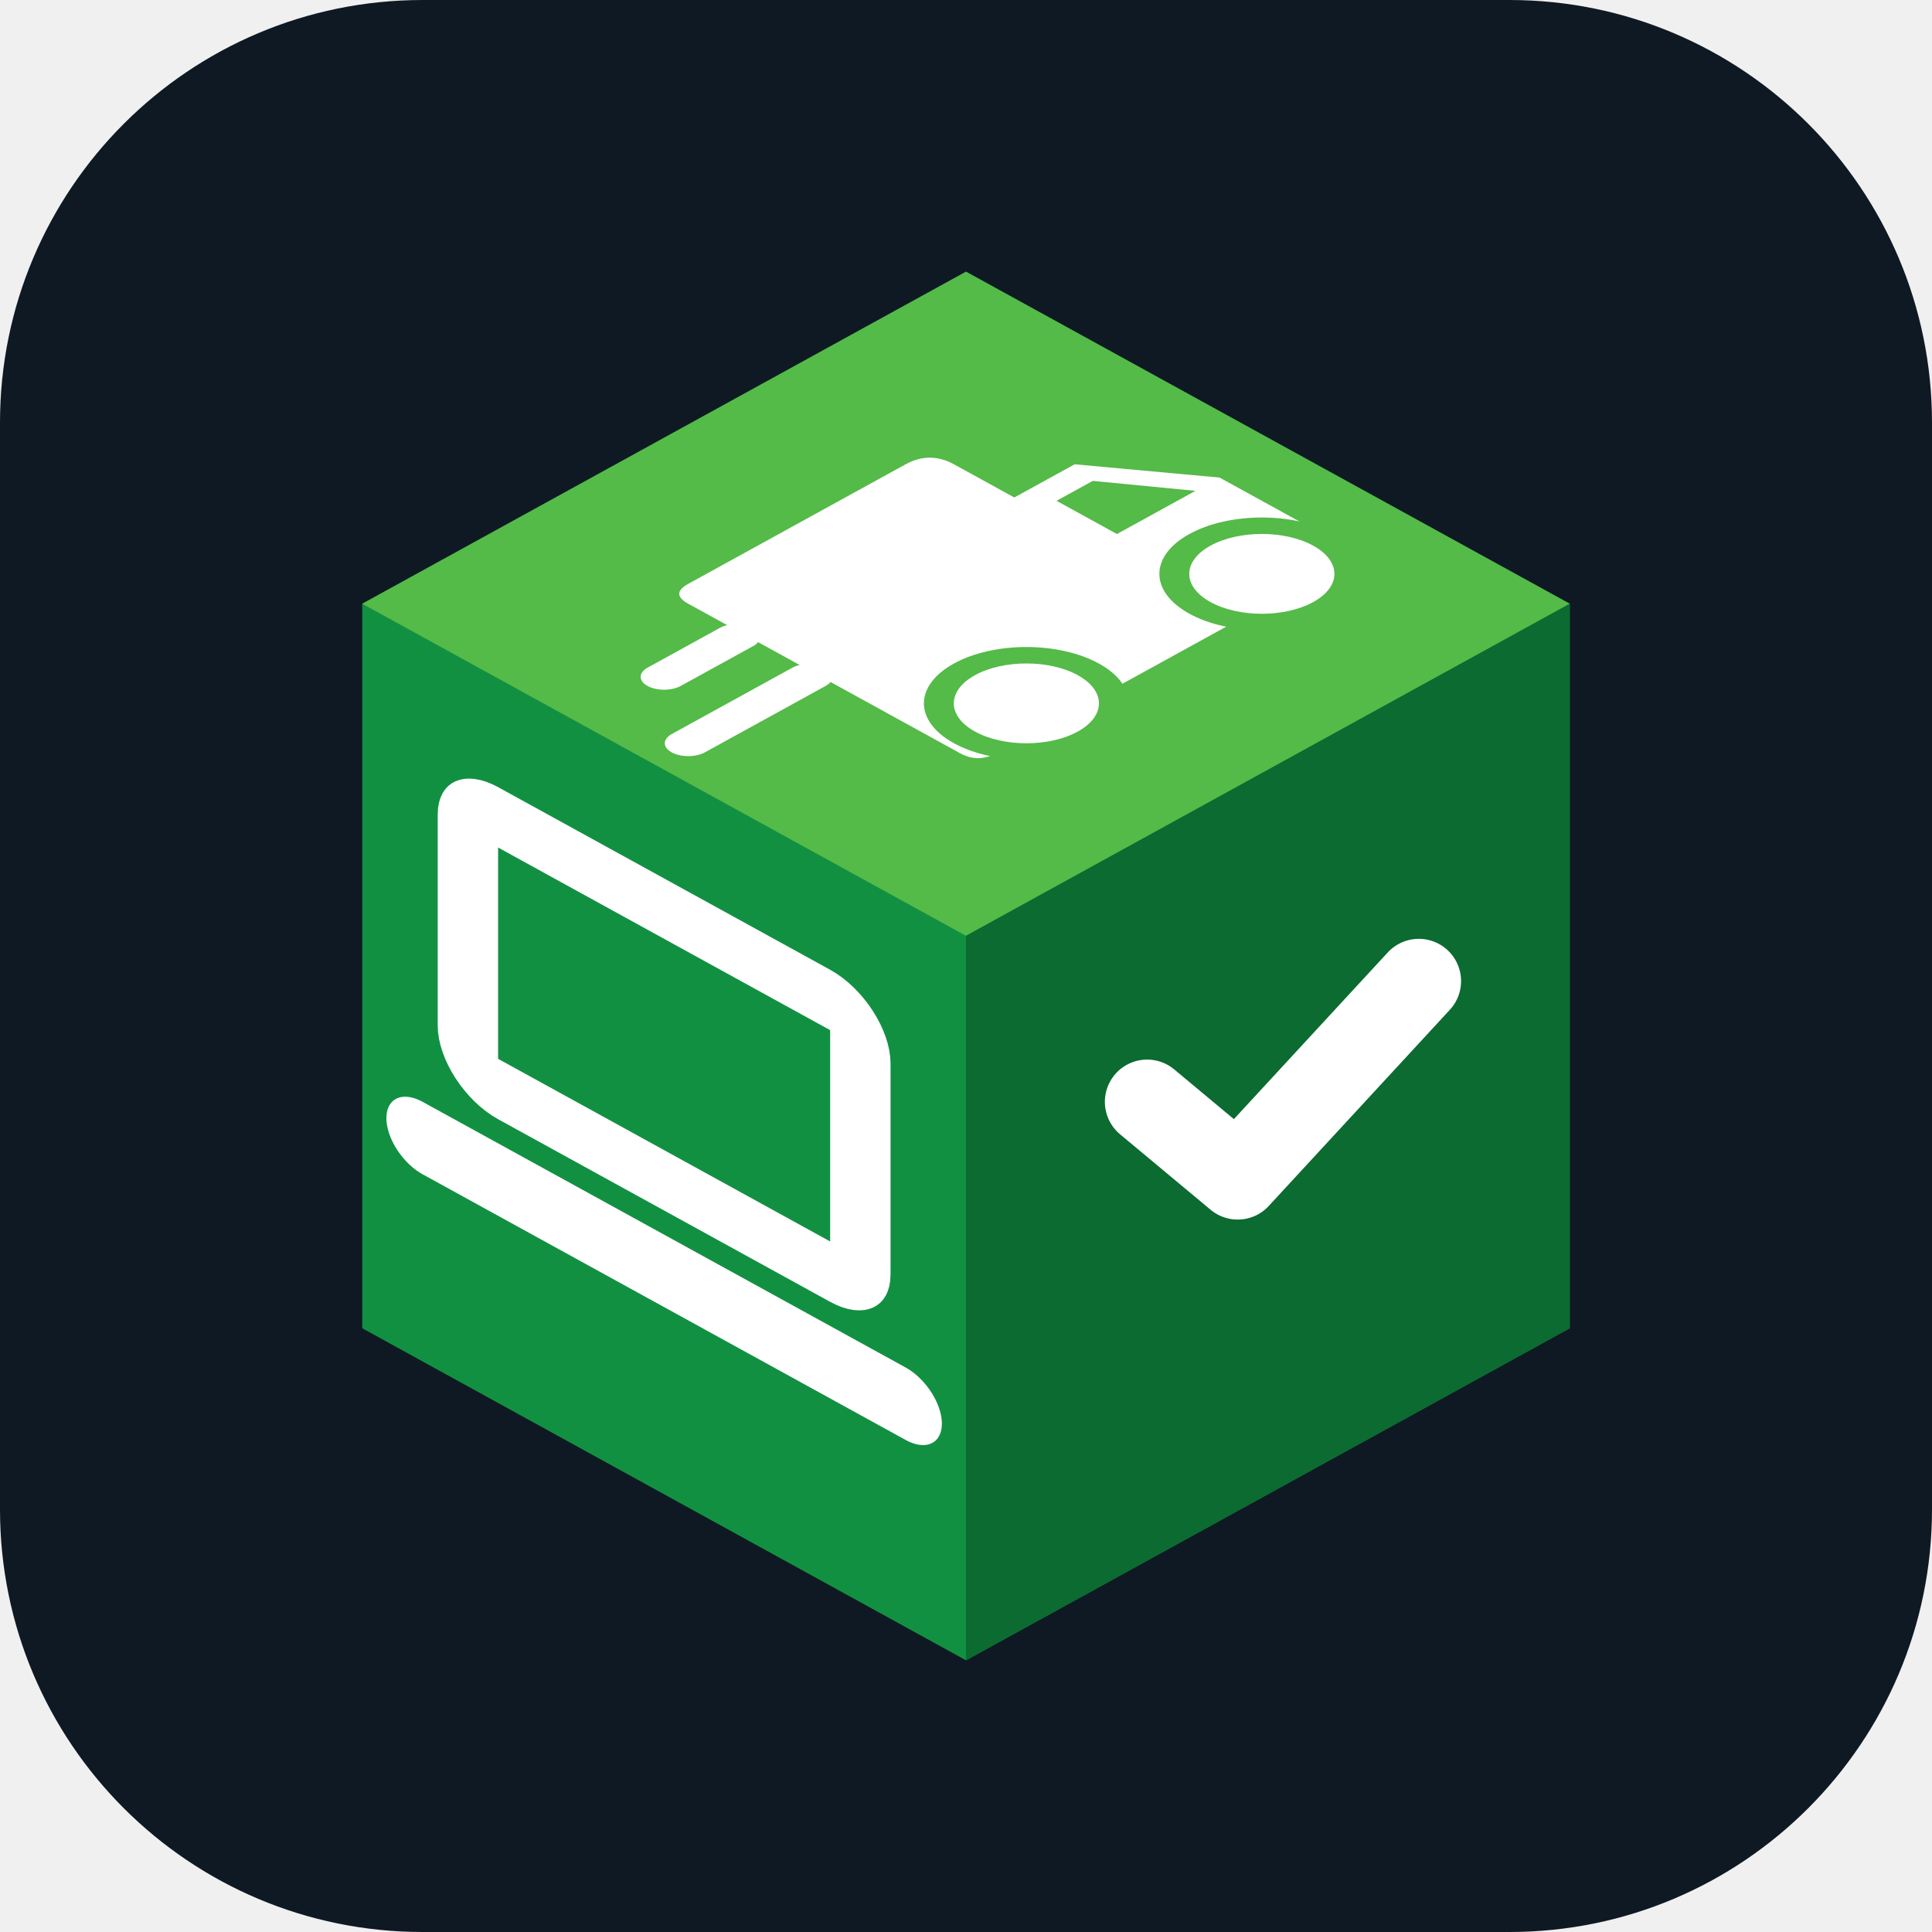
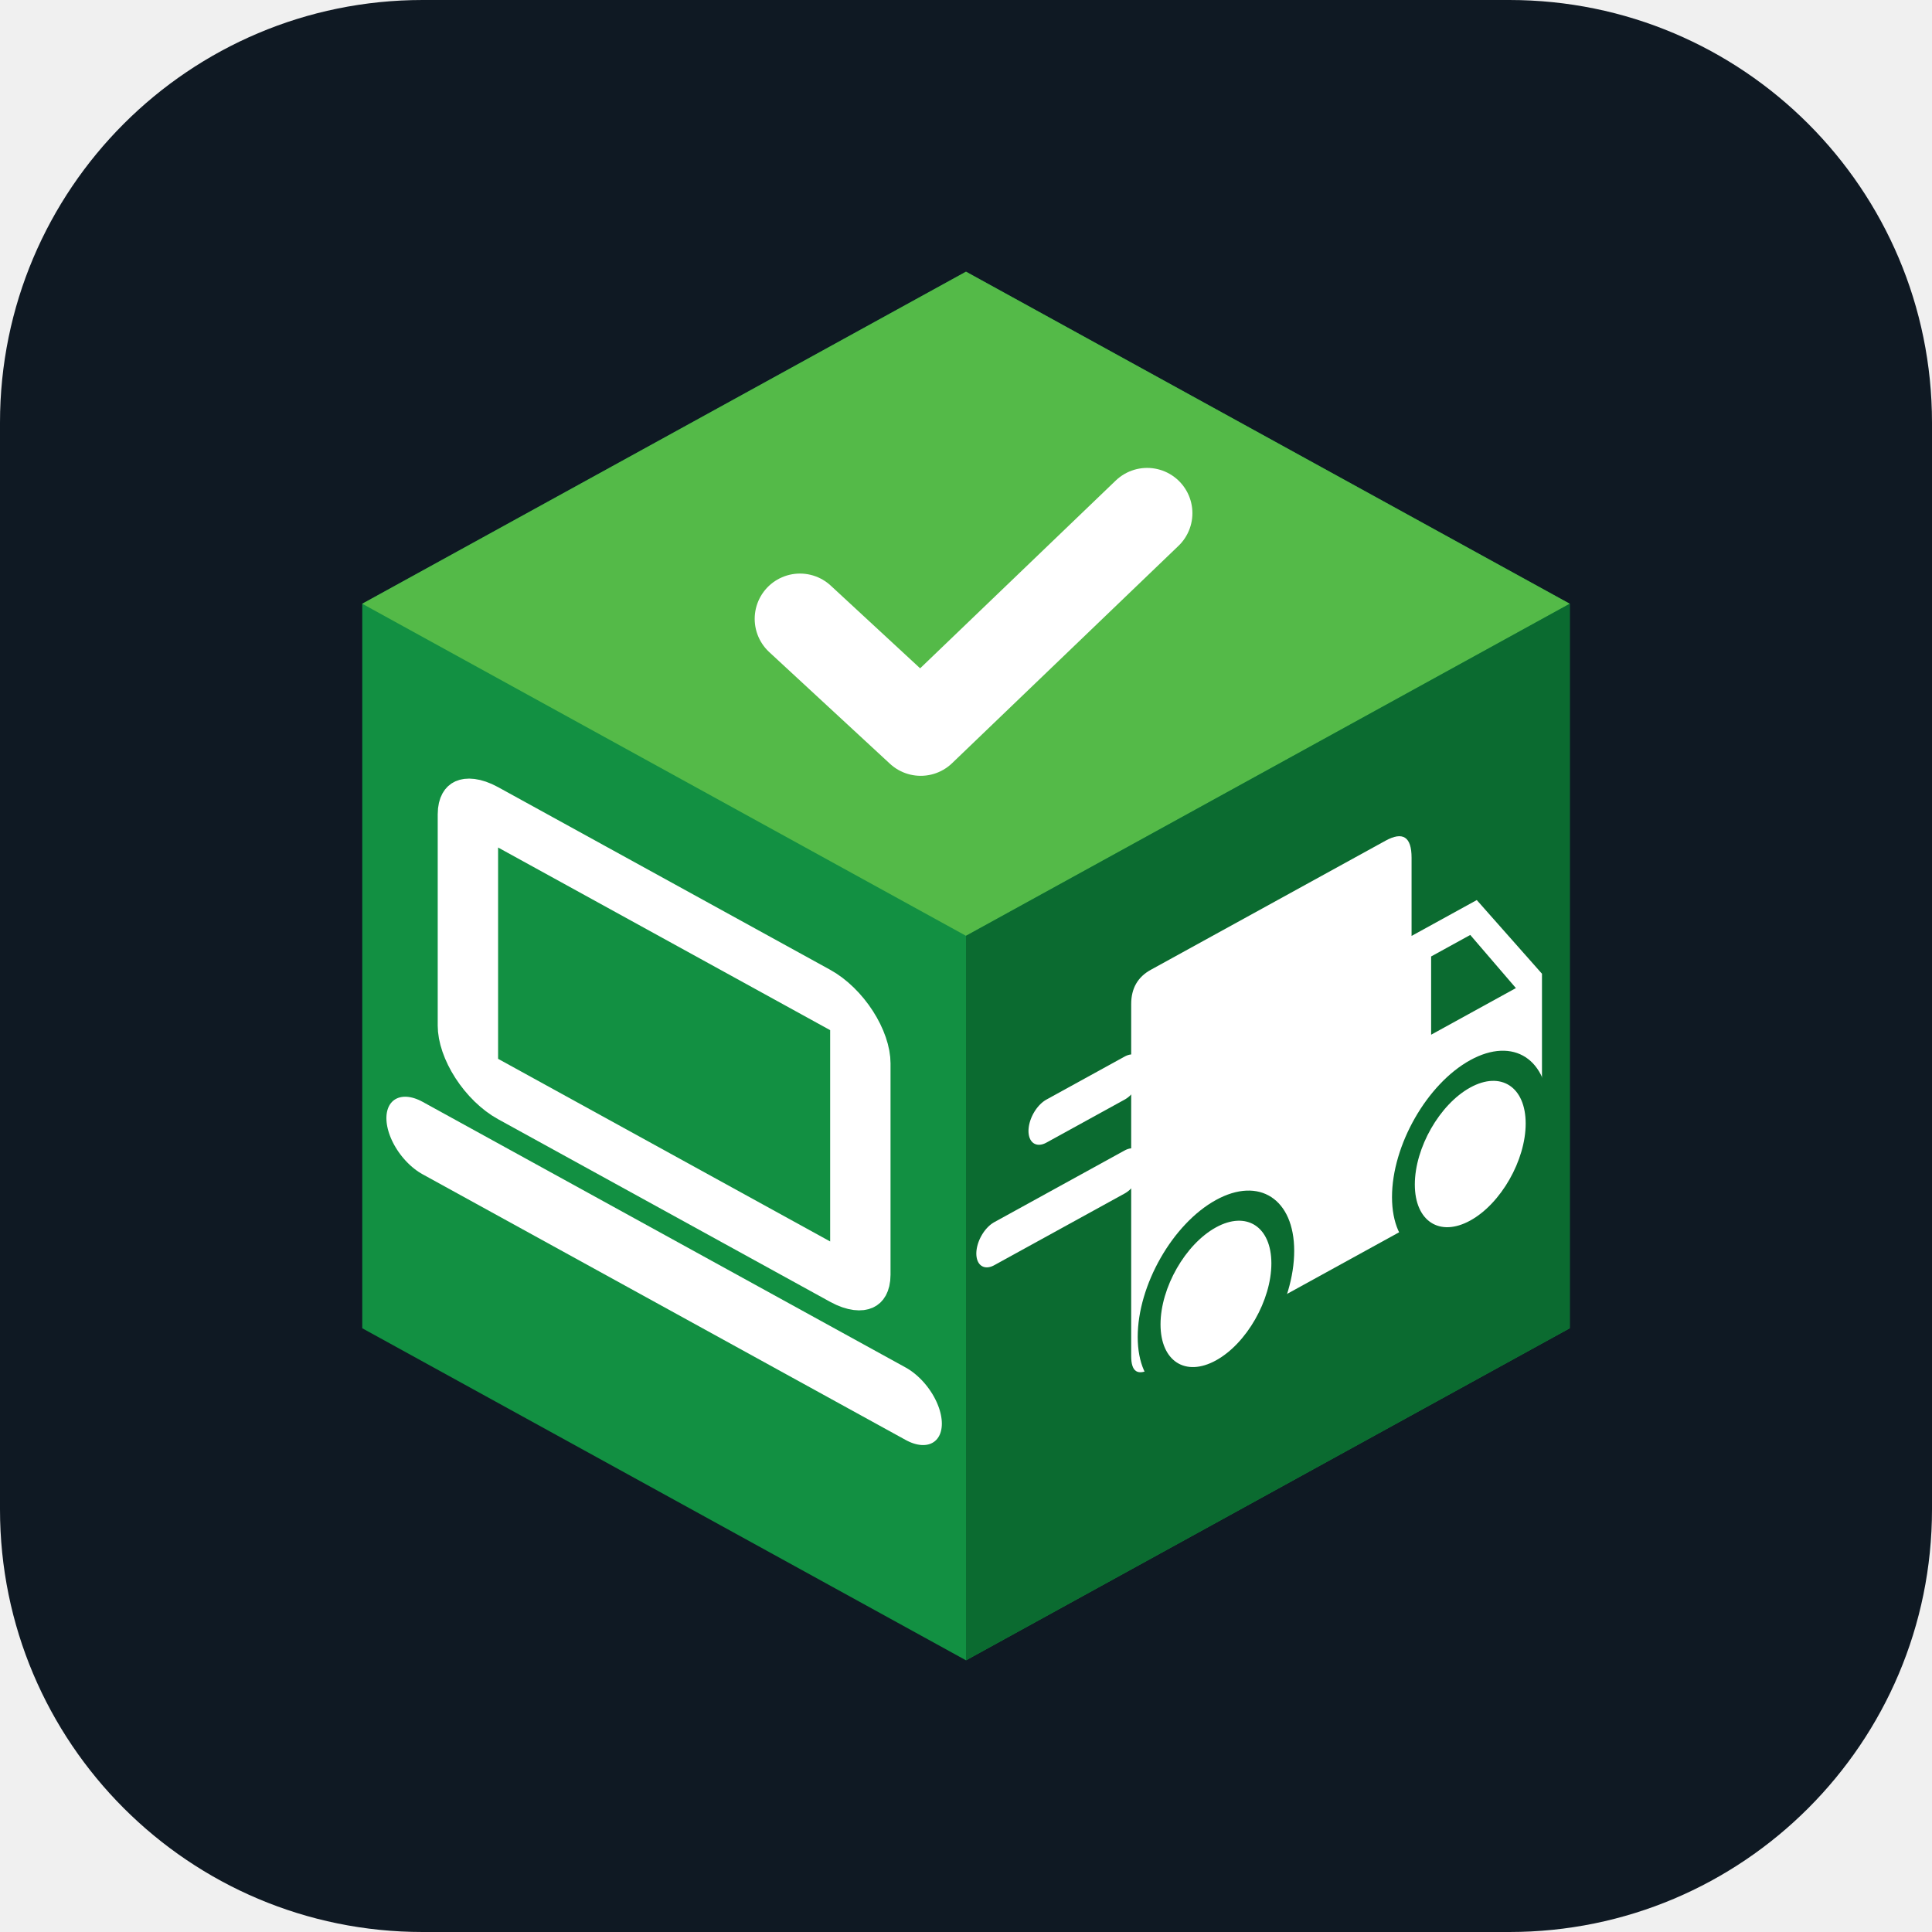
<svg xmlns="http://www.w3.org/2000/svg" viewBox="0 0 64 64">
  <rect width="64" height="64" rx="14" fill="#0f1923" />
  <path d="M32 9l20 11v24L32 55 12 44V20z" fill="#129042" />
  <path d="M12 20l20 11 20-11L32 9z" fill="#54BA48" />
  <path d="M32 31v24l20-11V20z" fill="#0B6B30" />
  <g transform="matrix(1 .55 0 1 0 0)">
    <rect x="15.5" y="18" width="13" height="9" rx="1" fill="none" stroke="#fff" stroke-width="2" />
    <path d="M14 30h16" stroke="#fff" stroke-width="2.4" stroke-linecap="round" />
  </g>
-   <path d="M38 36.5l3 2.5 6-6.5" fill="none" stroke="#ffffff" stroke-width="2.8" stroke-linecap="round" stroke-linejoin="round" />
-   <g transform="matrix(20 11 -20 11 32 9)">
-     <g transform="rotate(-90 .5 .5)">
+   <path d="M26.5 20.5L30.5 24.2L38 17" fill="none" stroke="#fff" stroke-width="3" stroke-linecap="round" stroke-linejoin="round" />
+   <g transform="matrix(20 -11 0 24 32 31)">
+     <g transform="translate(-0.018 -0.072) scale(1.08)">
      <path d="M.30 .24h.36q.04 0 .04 .04v.10h.10l.10 .14v.20q0 .03-.03 .03H.30q-.03 0-.03-.03V.27q0-.03 .03-.03z" fill="#fff" />
-       <path d="M.73 .42h.06l.07 .10h-.13z" fill="#54BA48" />
-       <circle cx=".40" cy=".70" r=".12" fill="#54BA48" />
+       <path d="M.73 .42h.06l.07 .10h-.13z" fill="#0B6B30" />
+       <circle cx=".40" cy=".70" r=".12" fill="#0B6B30" />
      <circle cx=".40" cy=".70" r=".085" fill="#fff" />
-       <circle cx=".79" cy=".70" r=".12" fill="#54BA48" />
+       <circle cx=".79" cy=".70" r=".12" fill="#0B6B30" />
      <circle cx=".79" cy=".70" r=".085" fill="#fff" />
      <path d="M.14 .36h.12M.06 .48h.20" stroke="#fff" stroke-width=".055" stroke-linecap="round" />
-       <path d="M.14 .36h.12M.06 .48h.20" stroke="#54BA48" stroke-width=".02" stroke-linecap="round" opacity="0" />
    </g>
  </g>
</svg>
